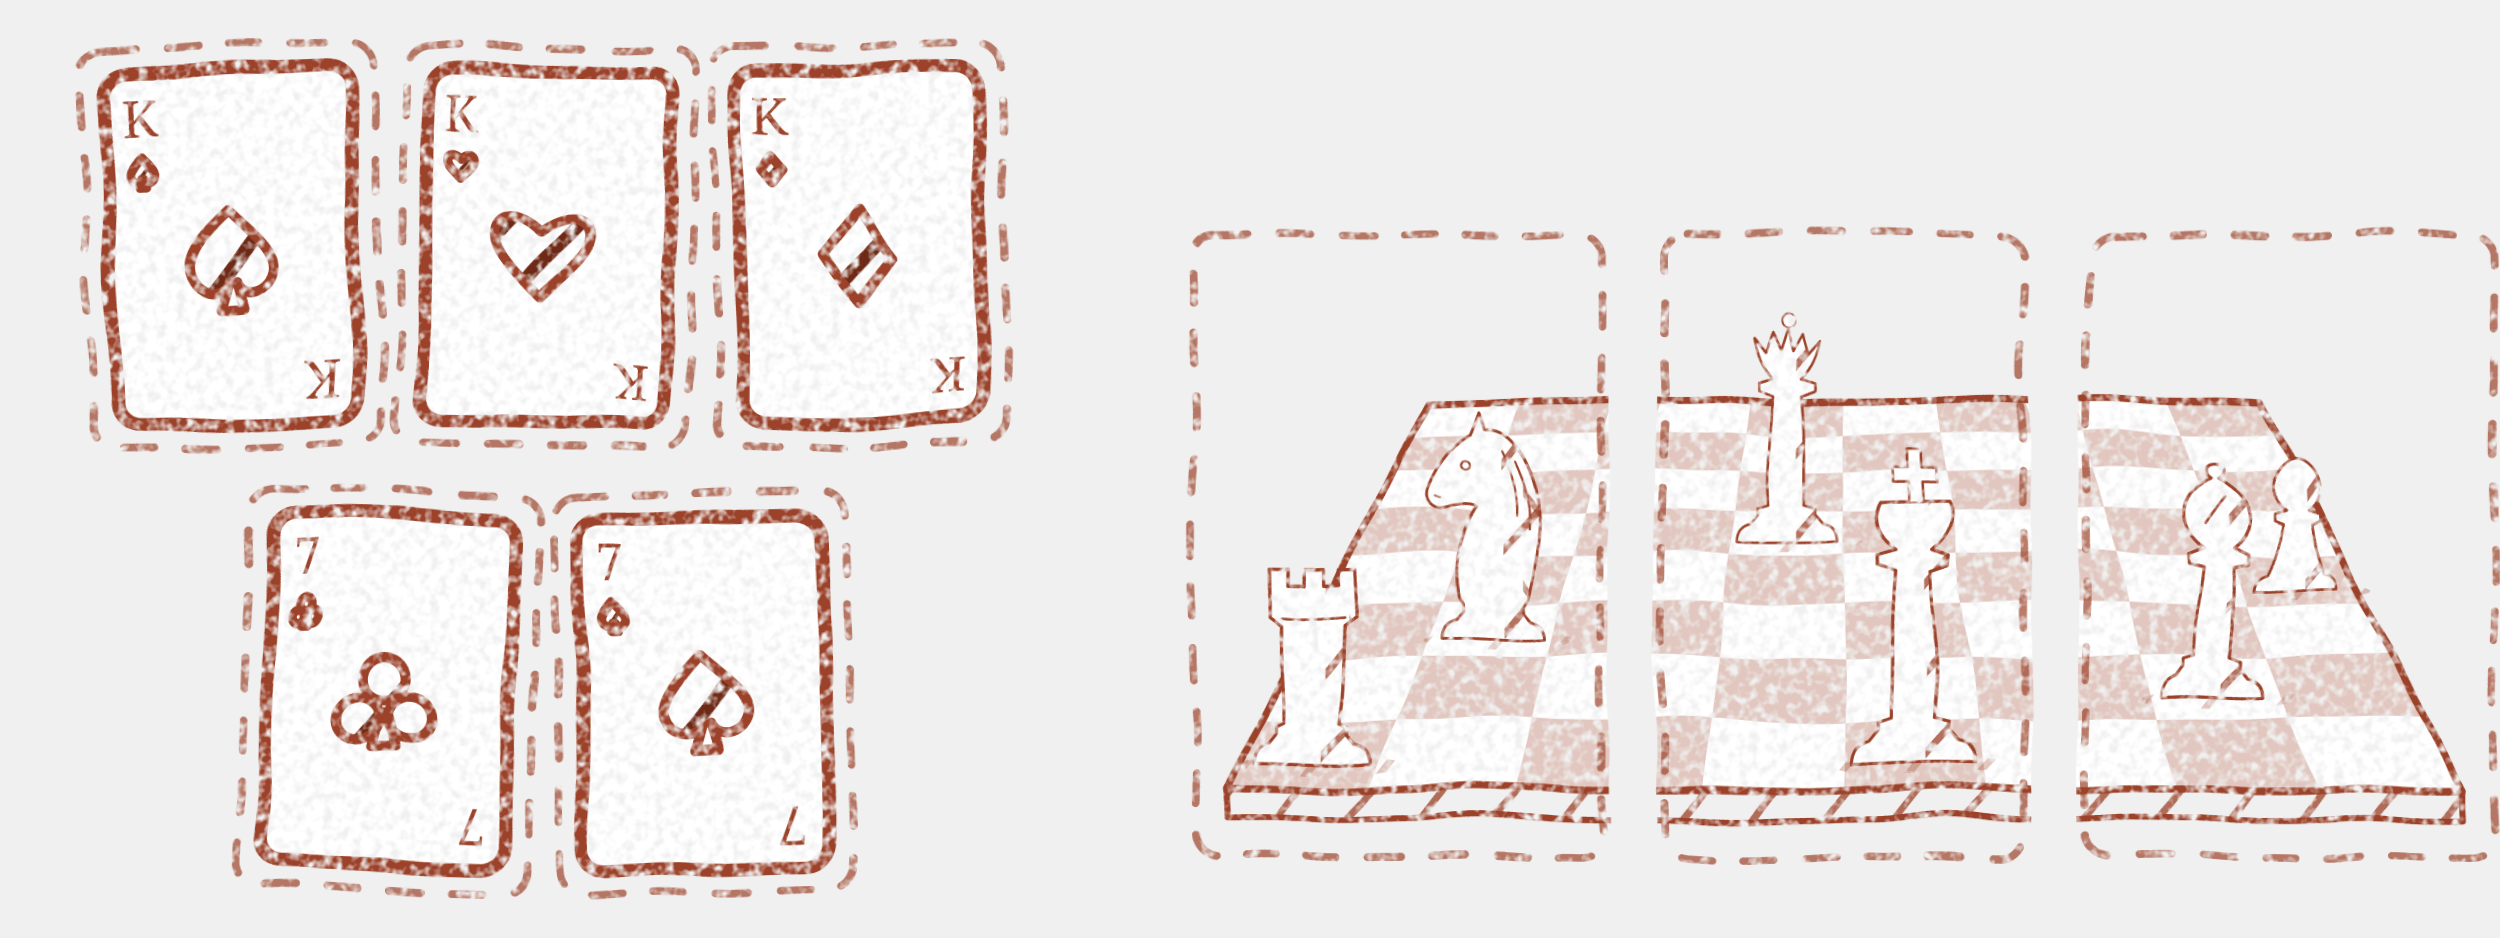
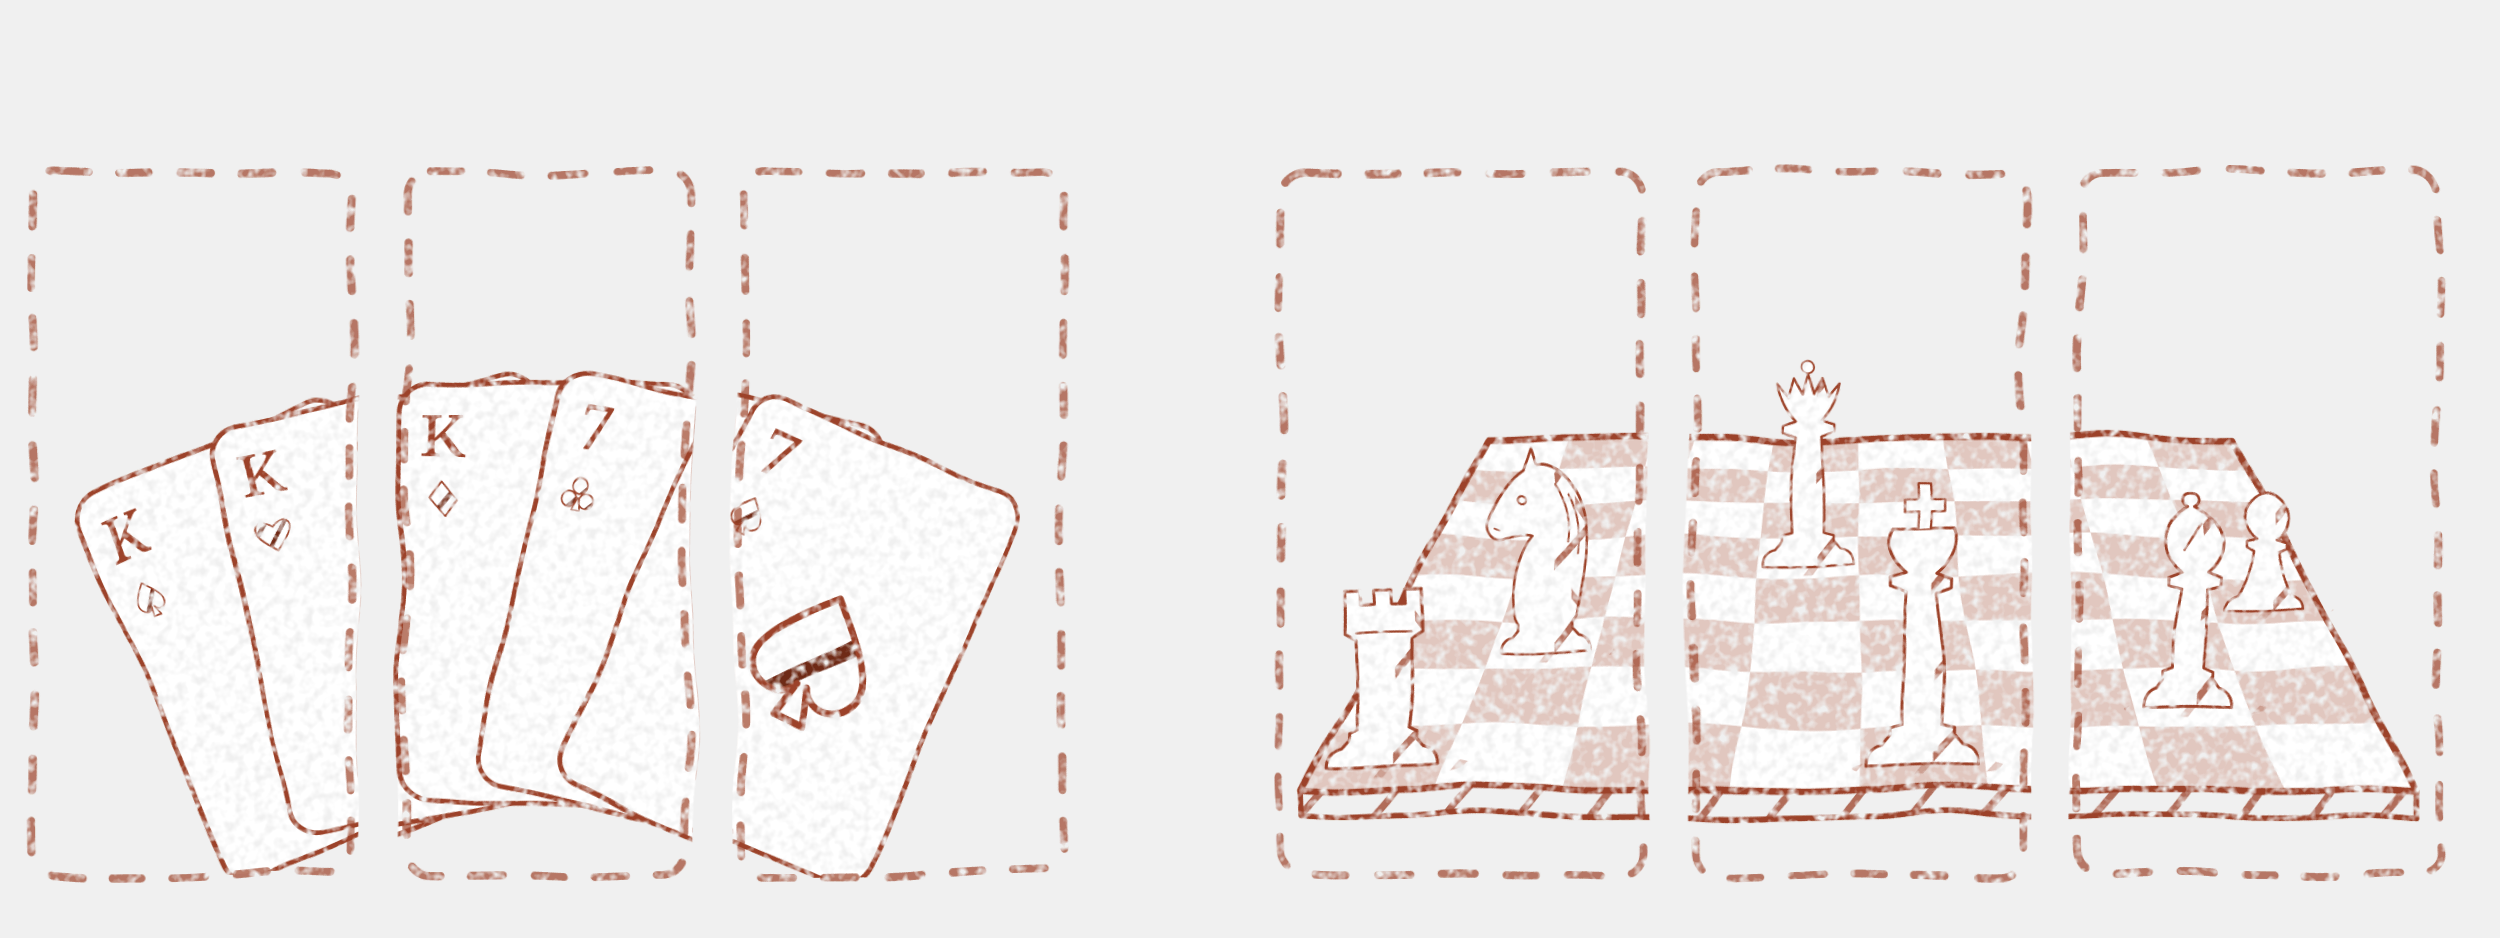
- <svg xmlns="http://www.w3.org/2000/svg" viewBox="0 0 320 120" role="img" aria-label="Sketch of a poker hand and a chessboard, each cut into several pieces">
+ <svg xmlns="http://www.w3.org/2000/svg" viewBox="0 0 320 120" role="img" aria-label="Sketch of a poker hand and a chessboard, each cut into three slices">
  <style>.ink path, .ink rect, .ink ellipse, .ink polygon, .ink circle { vector-effect: non-scaling-stroke; }</style>
  <defs>
    <filter id="crayon" x="-5%" y="-5%" width="110%" height="110%">
      <feTurbulence type="fractalNoise" baseFrequency="0.05" numOctaves="2" seed="4" result="wob" />
      <feDisplacementMap in="SourceGraphic" in2="wob" scale="2.2" xChannelSelector="R" yChannelSelector="G" result="moved" />
      <feTurbulence type="fractalNoise" baseFrequency="0.8" numOctaves="2" seed="9" result="grain" />
      <feColorMatrix in="grain" type="matrix" values="0 0 0 0 0  0 0 0 0 0  0 0 0 0 0  -3 0 0 0 2.3" result="tooth" />
      <feComposite in="moved" in2="tooth" operator="in" />
    </filter>
-     <pattern id="h-tight-30" width="4" height="4" patternUnits="userSpaceOnUse" patternTransform="rotate(40) scale(3.3333)">
+     <pattern id="h-tight-36" width="4" height="4" patternUnits="userSpaceOnUse" patternTransform="rotate(40) scale(2.7778)">
      <line x1="0" y1="0" x2="0" y2="4" stroke="#6e2a17" stroke-width="2.0" opacity="1.0" />
    </pattern>
-     <pattern id="h-light-62" width="7" height="7" patternUnits="userSpaceOnUse" patternTransform="rotate(40) scale(1.6129)">
+     <g id="hand">
+       <g transform="translate(70 146) scale(0.36)">
+         <g transform="rotate(-24.0)">
+           <rect x="-52.0" y="-270" width="104" height="150" rx="10" fill="#fff" stroke-width="1.7" />
+           <text x="-37.0" y="-243" text-anchor="middle" font-family="Georgia, serif" font-size="22" fill="#9c4329" stroke="none">K</text>
+           <path d="M0 -12 C -9 -3, -13 2, -9 7 C -6 10, -2 9, -1 6 L -3 13 L 3 13 L 1 6 C 2 9, 6 10, 9 7 C 13 2, 9 -3, 0 -12 Z" transform="translate(-37.0 -228) scale(0.5)" fill="url(#h-tight-36)" stroke-width="1.2" />
+           <path d="M47.0 -262 L47.0 -128" stroke="#9c4329" stroke-width="3" opacity="0.18" />
+         </g>
+         <g transform="rotate(-12.0)">
+           <rect x="-52.0" y="-270" width="104" height="150" rx="10" fill="#fff" stroke-width="1.7" />
+           <text x="-37.0" y="-243" text-anchor="middle" font-family="Georgia, serif" font-size="22" fill="#9c4329" stroke="none">K</text>
+           <path d="M0 11 C -6 5, -12 0, -12 -5 C -12 -10, -6 -12, 0 -6 C 6 -12, 12 -10, 12 -5 C 12 0, 6 5, 0 11 Z" transform="translate(-37.0 -228) scale(0.5)" fill="url(#h-tight-36)" stroke-width="1.2" />
+           <path d="M47.0 -262 L47.0 -128" stroke="#9c4329" stroke-width="3" opacity="0.18" />
+         </g>
+         <g transform="rotate(0.0)">
+           <rect x="-52.0" y="-270" width="104" height="150" rx="10" fill="#fff" stroke-width="1.7" />
+           <text x="-37.0" y="-243" text-anchor="middle" font-family="Georgia, serif" font-size="22" fill="#9c4329" stroke="none">K</text>
+           <path d="M0 -12 L 9 0 L 0 12 L -9 0 Z" transform="translate(-37.0 -228) scale(0.5)" fill="url(#h-tight-36)" stroke-width="1.2" />
+           <path d="M47.0 -262 L47.0 -128" stroke="#9c4329" stroke-width="3" opacity="0.18" />
+         </g>
+         <g transform="rotate(12.0)">
+           <rect x="-52.0" y="-270" width="104" height="150" rx="10" fill="#fff" stroke-width="1.7" />
+           <text x="-37.0" y="-243" text-anchor="middle" font-family="Georgia, serif" font-size="22" fill="#9c4329" stroke="none">7</text>
+           <path d="M-1 3 L -3 12 L 3 12 L 1 3 Z M0 -11 a5.5 5.5 0 1 0 0.01 0 Z M-6.5 -1 a5.5 5.5 0 1 0 0.01 0 Z M6.5 -1 a5.5 5.5 0 1 0 0.01 0 Z" transform="translate(-37.0 -228) scale(0.5)" fill="url(#h-tight-36)" stroke-width="1.2" />
+           <path d="M47.0 -262 L47.0 -128" stroke="#9c4329" stroke-width="3" opacity="0.18" />
+         </g>
+         <g transform="rotate(24.0)">
+           <rect x="-52.0" y="-270" width="104" height="150" rx="10" fill="#fff" stroke-width="1.7" />
+           <text x="-37.0" y="-243" text-anchor="middle" font-family="Georgia, serif" font-size="22" fill="#9c4329" stroke="none">7</text>
+           <path d="M0 -12 C -9 -3, -13 2, -9 7 C -6 10, -2 9, -1 6 L -3 13 L 3 13 L 1 6 C 2 9, 6 10, 9 7 C 13 2, 9 -3, 0 -12 Z" transform="translate(-37.0 -228) scale(0.5)" fill="url(#h-tight-36)" stroke-width="1.2" />
+           <path d="M0 -12 C -9 -3, -13 2, -9 7 C -6 10, -2 9, -1 6 L -3 13 L 3 13 L 1 6 C 2 9, 6 10, 9 7 C 13 2, 9 -3, 0 -12 Z" transform="translate(4 -189.0) scale(1.9)" fill="url(#h-tight-36)" stroke-width="1.3" />
+         </g>
+       </g>
+     </g>
+     <pattern id="h-light-56" width="7" height="7" patternUnits="userSpaceOnUse" patternTransform="rotate(40) scale(1.7857)">
      <line x1="0" y1="0" x2="0" y2="7" stroke="#9c4329" stroke-width="1.8" opacity="0.75" />
    </pattern>
-     <pattern id="h-light-20" width="7" height="7" patternUnits="userSpaceOnUse" patternTransform="rotate(40) scale(5.0547)">
+     <pattern id="h-light-18" width="7" height="7" patternUnits="userSpaceOnUse" patternTransform="rotate(40) scale(5.5963)">
      <line x1="0" y1="0" x2="0" y2="7" stroke="#9c4329" stroke-width="1.8" opacity="0.75" />
    </pattern>
-     <pattern id="h-cross-20" width="7" height="7" patternUnits="userSpaceOnUse" patternTransform="rotate(-35) scale(5.0547)">
+     <pattern id="h-cross-18" width="7" height="7" patternUnits="userSpaceOnUse" patternTransform="rotate(-35) scale(5.5963)">
      <line x1="0" y1="0" x2="0" y2="7" stroke="#9c4329" stroke-width="1.6" opacity="0.6" />
    </pattern>
-     <pattern id="h-light-21" width="7" height="7" patternUnits="userSpaceOnUse" patternTransform="rotate(40) scale(4.7879)">
+     <pattern id="h-light-19" width="7" height="7" patternUnits="userSpaceOnUse" patternTransform="rotate(40) scale(5.3009)">
      <line x1="0" y1="0" x2="0" y2="7" stroke="#9c4329" stroke-width="1.8" opacity="0.75" />
    </pattern>
-     <pattern id="h-cross-21" width="7" height="7" patternUnits="userSpaceOnUse" patternTransform="rotate(-35) scale(4.7879)">
+     <pattern id="h-cross-19" width="7" height="7" patternUnits="userSpaceOnUse" patternTransform="rotate(-35) scale(5.3009)">
      <line x1="0" y1="0" x2="0" y2="7" stroke="#9c4329" stroke-width="1.6" opacity="0.6" />
    </pattern>
-     <pattern id="h-light-22" width="7" height="7" patternUnits="userSpaceOnUse" patternTransform="rotate(40) scale(4.5212)">
+     <pattern id="h-light-20" width="7" height="7" patternUnits="userSpaceOnUse" patternTransform="rotate(40) scale(5.0056)">
      <line x1="0" y1="0" x2="0" y2="7" stroke="#9c4329" stroke-width="1.8" opacity="0.75" />
    </pattern>
-     <pattern id="h-cross-22" width="7" height="7" patternUnits="userSpaceOnUse" patternTransform="rotate(-35) scale(4.5212)">
+     <pattern id="h-cross-20" width="7" height="7" patternUnits="userSpaceOnUse" patternTransform="rotate(-35) scale(5.0056)">
      <line x1="0" y1="0" x2="0" y2="7" stroke="#9c4329" stroke-width="1.6" opacity="0.6" />
    </pattern>
-     <pattern id="h-light-24" width="7" height="7" patternUnits="userSpaceOnUse" patternTransform="rotate(40) scale(4.2546)">
+     <pattern id="h-light-21" width="7" height="7" patternUnits="userSpaceOnUse" patternTransform="rotate(40) scale(4.7104)">
      <line x1="0" y1="0" x2="0" y2="7" stroke="#9c4329" stroke-width="1.8" opacity="0.75" />
    </pattern>
-     <pattern id="h-cross-24" width="7" height="7" patternUnits="userSpaceOnUse" patternTransform="rotate(-35) scale(4.2546)">
+     <pattern id="h-cross-21" width="7" height="7" patternUnits="userSpaceOnUse" patternTransform="rotate(-35) scale(4.7104)">
      <line x1="0" y1="0" x2="0" y2="7" stroke="#9c4329" stroke-width="1.6" opacity="0.6" />
    </pattern>
-     <pattern id="h-light-25" width="7" height="7" patternUnits="userSpaceOnUse" patternTransform="rotate(40) scale(3.9881)">
+     <pattern id="h-light-23" width="7" height="7" patternUnits="userSpaceOnUse" patternTransform="rotate(40) scale(4.4153)">
      <line x1="0" y1="0" x2="0" y2="7" stroke="#9c4329" stroke-width="1.8" opacity="0.75" />
    </pattern>
-     <pattern id="h-cross-25" width="7" height="7" patternUnits="userSpaceOnUse" patternTransform="rotate(-35) scale(3.9881)">
+     <pattern id="h-cross-23" width="7" height="7" patternUnits="userSpaceOnUse" patternTransform="rotate(-35) scale(4.4153)">
      <line x1="0" y1="0" x2="0" y2="7" stroke="#9c4329" stroke-width="1.6" opacity="0.6" />
    </pattern>
    <g id="chess">
-       <g transform="translate(236 101) scale(0.62)">
-         <path d="M-118 0 L-118 6 L118 6 L118 0" fill="url(#h-light-62)" stroke-width="1.3" />
+       <g transform="translate(238 101) scale(0.56)">
+         <path d="M-118 0 L-118 6 L118 6 L118 0" fill="url(#h-light-56)" stroke-width="1.3" />
        <path d="M-118 0 L118 0 L76 -80 L-76 -80 Z" fill="#fff" stroke-width="1.5" />
        <path d="M-118.0 -0.0 L-88.5 -0.0 L-82.8 -14.5 L-110.4 -14.5 Z M-59.0 -0.0 L-29.5 -0.0 L-27.6 -14.5 L-55.2 -14.5 Z M0.0 -0.0 L29.5 -0.0 L27.6 -14.5 L0.0 -14.5 Z M59.0 -0.0 L88.5 -0.0 L82.8 -14.5 L55.2 -14.5 Z M-82.8 -14.5 L-55.2 -14.5 L-51.8 -27.3 L-77.8 -27.3 Z M-27.6 -14.5 L0.0 -14.5 L0.0 -27.3 L-25.9 -27.3 Z M27.6 -14.5 L55.2 -14.5 L51.8 -27.3 L25.9 -27.3 Z M82.8 -14.5 L110.4 -14.5 L103.7 -27.3 L77.8 -27.3 Z M-103.7 -27.3 L-77.8 -27.3 L-73.3 -38.5 L-97.8 -38.5 Z M-51.8 -27.3 L-25.9 -27.3 L-24.4 -38.5 L-48.9 -38.5 Z M0.0 -27.3 L25.9 -27.3 L24.4 -38.5 L0.0 -38.5 Z M51.8 -27.3 L77.8 -27.3 L73.3 -38.5 L48.9 -38.5 Z M-73.3 -38.5 L-48.9 -38.5 L-46.2 -48.6 L-69.4 -48.6 Z M-24.4 -38.5 L0.0 -38.5 L0.0 -48.6 L-23.1 -48.6 Z M24.4 -38.5 L48.9 -38.5 L46.2 -48.6 L23.1 -48.6 Z M73.3 -38.5 L97.8 -38.5 L92.5 -48.6 L69.4 -48.6 Z M-92.5 -48.6 L-69.4 -48.6 L-65.8 -57.7 L-87.7 -57.7 Z M-46.2 -48.6 L-23.1 -48.6 L-21.9 -57.7 L-43.9 -57.7 Z M0.0 -48.6 L23.1 -48.6 L21.9 -57.7 L0.0 -57.7 Z M46.2 -48.6 L69.4 -48.6 L65.8 -57.7 L43.9 -57.7 Z M-65.8 -57.7 L-43.9 -57.7 L-41.7 -65.8 L-62.6 -65.8 Z M-21.9 -57.7 L0.0 -57.7 L0.0 -65.8 L-20.9 -65.8 Z M21.9 -57.7 L43.9 -57.7 L41.7 -65.8 L20.9 -65.8 Z M65.8 -57.7 L87.7 -57.7 L83.4 -65.8 L62.6 -65.8 Z M-83.4 -65.8 L-62.6 -65.8 L-59.7 -73.2 L-79.5 -73.2 Z M-41.7 -65.8 L-20.9 -65.8 L-19.9 -73.2 L-39.8 -73.2 Z M0.0 -65.8 L20.9 -65.8 L19.9 -73.2 L0.0 -73.2 Z M41.7 -65.8 L62.6 -65.8 L59.7 -73.2 L39.8 -73.2 Z M-59.7 -73.2 L-39.8 -73.2 L-38.0 -80.0 L-57.0 -80.0 Z M-19.9 -73.2 L0.0 -73.2 L0.0 -80.0 L-19.0 -80.0 Z M19.9 -73.2 L39.8 -73.2 L38.0 -80.0 L19.0 -80.0 Z M59.7 -73.2 L79.5 -73.2 L76.0 -80.0 L57.0 -80.0 Z" stroke="none" fill="#9c4329" fill-opacity="0.3" />
        <g transform="translate(-11.3 -51.2) scale(0.319)">
-           <clipPath id="clip1">
+           <clipPath id="clip4">
            <path d="M -32 0 L 32 0 C 32 -8, 28 -11, 23 -12 L 18 -18 L 18 -22 L 11 -24 C 12 -55, 10 -80, 9 -94 L 18 -97 L 18 -102 L 9 -105 C 16 -112, 20 -120, 22 -130 L 14 -121 L 10 -134 L 4 -123 L 0 -137 L -4 -123 L -10 -134 L -14 -121 L -22 -130 C -20 -120, -16 -112, -9 -105 L -18 -102 L -18 -97 L -9 -94 C -10 -80, -12 -55, -11 -24 L -18 -22 L -18 -18 L -23 -12 C -28 -11, -32 -8, -32 0 Z" />
          </clipPath>
-           <ellipse cx="4" cy="1" rx="44" ry="5" fill="url(#h-light-20)" stroke="none" opacity="0.4" />
+           <ellipse cx="4" cy="1" rx="44" ry="5" fill="url(#h-light-18)" stroke="none" opacity="0.4" />
          <path d="M -32 0 L 32 0 C 32 -8, 28 -11, 23 -12 L 18 -18 L 18 -22 L 11 -24 C 12 -55, 10 -80, 9 -94 L 18 -97 L 18 -102 L 9 -105 C 16 -112, 20 -120, 22 -130 L 14 -121 L 10 -134 L 4 -123 L 0 -137 L -4 -123 L -10 -134 L -14 -121 L -22 -130 C -20 -120, -16 -112, -9 -105 L -18 -102 L -18 -97 L -9 -94 C -10 -80, -12 -55, -11 -24 L -18 -22 L -18 -18 L -23 -12 C -28 -11, -32 -8, -32 0 Z" fill="#fff" stroke="none" />
-           <rect x="6" y="-170" width="40" height="175" fill="url(#h-light-20)" clip-path="url(#clip1)" stroke="none" />
-           <rect x="18" y="-170" width="30" height="175" fill="url(#h-cross-20)" clip-path="url(#clip1)" stroke="none" />
+           <rect x="6" y="-170" width="40" height="175" fill="url(#h-light-18)" clip-path="url(#clip4)" stroke="none" />
+           <rect x="18" y="-170" width="30" height="175" fill="url(#h-cross-18)" clip-path="url(#clip4)" stroke="none" />
          <path d="M -32 0 L 32 0 C 32 -8, 28 -11, 23 -12 L 18 -18 L 18 -22 L 11 -24 C 12 -55, 10 -80, 9 -94 L 18 -97 L 18 -102 L 9 -105 C 16 -112, 20 -120, 22 -130 L 14 -121 L 10 -134 L 4 -123 L 0 -137 L -4 -123 L -10 -134 L -14 -121 L -22 -130 C -20 -120, -16 -112, -9 -105 L -18 -102 L -18 -97 L -9 -94 C -10 -80, -12 -55, -11 -24 L -18 -22 L -18 -18 L -23 -12 C -28 -11, -32 -8, -32 0 Z" stroke-width="1.7" />
          <path d="M 0 -137 m -4.5 -5 a 4.5 4.5 0 1 0 9 0 a 4.5 4.5 0 1 0 -9 0" stroke-width="1.3" fill="#fff" />
        </g>
        <g transform="translate(83.2 -41.6) scale(0.337)">
-           <clipPath id="clip2">
+           <clipPath id="clip5">
            <path d="M -26 0 L 26 0 C 26 -6, 22 -9, 18 -10 C 14 -18, 10 -30, 9 -40 L 14 -42 L 14 -46 L 7 -48 C 14 -52, 16 -60, 14 -66 C 11 -74, 4 -78, 0 -78 C -4 -78, -11 -74, -14 -66 C -16 -60, -14 -52, -7 -48 L -14 -46 L -14 -42 L -9 -40 C -10 -30, -14 -18, -18 -10 C -22 -9, -26 -6, -26 0 Z" />
          </clipPath>
-           <ellipse cx="4" cy="1" rx="44" ry="5" fill="url(#h-light-21)" stroke="none" opacity="0.4" />
+           <ellipse cx="4" cy="1" rx="44" ry="5" fill="url(#h-light-19)" stroke="none" opacity="0.4" />
          <path d="M -26 0 L 26 0 C 26 -6, 22 -9, 18 -10 C 14 -18, 10 -30, 9 -40 L 14 -42 L 14 -46 L 7 -48 C 14 -52, 16 -60, 14 -66 C 11 -74, 4 -78, 0 -78 C -4 -78, -11 -74, -14 -66 C -16 -60, -14 -52, -7 -48 L -14 -46 L -14 -42 L -9 -40 C -10 -30, -14 -18, -18 -10 C -22 -9, -26 -6, -26 0 Z" fill="#fff" stroke="none" />
-           <rect x="6" y="-170" width="40" height="175" fill="url(#h-light-21)" clip-path="url(#clip2)" stroke="none" />
-           <rect x="18" y="-170" width="30" height="175" fill="url(#h-cross-21)" clip-path="url(#clip2)" stroke="none" />
+           <rect x="6" y="-170" width="40" height="175" fill="url(#h-light-19)" clip-path="url(#clip5)" stroke="none" />
+           <rect x="18" y="-170" width="30" height="175" fill="url(#h-cross-19)" clip-path="url(#clip5)" stroke="none" />
          <path d="M -26 0 L 26 0 C 26 -6, 22 -9, 18 -10 C 14 -18, 10 -30, 9 -40 L 14 -42 L 14 -46 L 7 -48 C 14 -52, 16 -60, 14 -66 C 11 -74, 4 -78, 0 -78 C -4 -78, -11 -74, -14 -66 C -16 -60, -14 -52, -7 -48 L -14 -46 L -14 -42 L -9 -40 C -10 -30, -14 -18, -18 -10 C -22 -9, -26 -6, -26 0 Z" stroke-width="1.7" />
        </g>
        <g transform="translate(-63.0 -30.9) scale(0.357)">
-           <clipPath id="clip3">
+           <clipPath id="clip6">
            <path d="M -30 0 L 30 0 C 30 -7, 26 -10, 22 -11 L 18 -16 L 18 -20 L 21 -24 C 27 -50, 30 -80, 22 -100 C 16 -114, 5 -123, -5 -122 L -8 -132 L -13 -119 C -23 -113, -32 -99, -37 -87 C -40 -80, -35 -73, -28 -75 C -22 -77, -15 -80, -9 -78 C -17 -66, -23 -46, -20 -24 L -18 -20 L -18 -16 L -22 -11 C -26 -10, -30 -7, -30 0 Z" />
          </clipPath>
-           <ellipse cx="4" cy="1" rx="44" ry="5" fill="url(#h-light-22)" stroke="none" opacity="0.4" />
+           <ellipse cx="4" cy="1" rx="44" ry="5" fill="url(#h-light-20)" stroke="none" opacity="0.4" />
          <path d="M -30 0 L 30 0 C 30 -7, 26 -10, 22 -11 L 18 -16 L 18 -20 L 21 -24 C 27 -50, 30 -80, 22 -100 C 16 -114, 5 -123, -5 -122 L -8 -132 L -13 -119 C -23 -113, -32 -99, -37 -87 C -40 -80, -35 -73, -28 -75 C -22 -77, -15 -80, -9 -78 C -17 -66, -23 -46, -20 -24 L -18 -20 L -18 -16 L -22 -11 C -26 -10, -30 -7, -30 0 Z" fill="#fff" stroke="none" />
-           <rect x="6" y="-170" width="40" height="175" fill="url(#h-light-22)" clip-path="url(#clip3)" stroke="none" />
-           <rect x="18" y="-170" width="30" height="175" fill="url(#h-cross-22)" clip-path="url(#clip3)" stroke="none" />
+           <rect x="6" y="-170" width="40" height="175" fill="url(#h-light-20)" clip-path="url(#clip6)" stroke="none" />
+           <rect x="18" y="-170" width="30" height="175" fill="url(#h-cross-20)" clip-path="url(#clip6)" stroke="none" />
          <path d="M -30 0 L 30 0 C 30 -7, 26 -10, 22 -11 L 18 -16 L 18 -20 L 21 -24 C 27 -50, 30 -80, 22 -100 C 16 -114, 5 -123, -5 -122 L -8 -132 L -13 -119 C -23 -113, -32 -99, -37 -87 C -40 -80, -35 -73, -28 -75 C -22 -77, -15 -80, -9 -78 C -17 -66, -23 -46, -20 -24 L -18 -20 L -18 -16 L -22 -11 C -26 -10, -30 -7, -30 0 Z" stroke-width="1.7" />
          <path d="M 14 -104 C 20 -92, 22 -80, 21 -66 M 6 -110 C 13 -98, 15 -86, 14 -74 M -15 -101 m -2.5 0 a 2.5 2.5 0 1 0 5 0 a 2.5 2.5 0 1 0 -5 0 M -33 -82 l 3 1" stroke-width="1.3" fill="none" />
        </g>
        <g transform="translate(66.9 -18.9) scale(0.379)">
-           <clipPath id="clip4">
+           <clipPath id="clip7">
            <path d="M -28 0 L 28 0 C 28 -7, 24 -10, 20 -11 L 16 -16 L 16 -20 L 10 -22 C 11 -45, 9 -62, 8 -72 L 16 -74 L 16 -79 L 8 -82 C 18 -90, 20 -102, 12 -112 C 8 -116, 4 -119, 2 -120 C 6 -122, 6 -128, 0 -128 C -6 -128, -6 -122, -2 -120 C -4 -119, -8 -116, -12 -112 C -20 -102, -18 -90, -8 -82 L -16 -79 L -16 -74 L -8 -72 C -9 -62, -11 -45, -10 -22 L -16 -20 L -16 -16 L -20 -11 C -24 -10, -28 -7, -28 0 Z" />
          </clipPath>
-           <ellipse cx="4" cy="1" rx="44" ry="5" fill="url(#h-light-24)" stroke="none" opacity="0.4" />
+           <ellipse cx="4" cy="1" rx="44" ry="5" fill="url(#h-light-21)" stroke="none" opacity="0.4" />
          <path d="M -28 0 L 28 0 C 28 -7, 24 -10, 20 -11 L 16 -16 L 16 -20 L 10 -22 C 11 -45, 9 -62, 8 -72 L 16 -74 L 16 -79 L 8 -82 C 18 -90, 20 -102, 12 -112 C 8 -116, 4 -119, 2 -120 C 6 -122, 6 -128, 0 -128 C -6 -128, -6 -122, -2 -120 C -4 -119, -8 -116, -12 -112 C -20 -102, -18 -90, -8 -82 L -16 -79 L -16 -74 L -8 -72 C -9 -62, -11 -45, -10 -22 L -16 -20 L -16 -16 L -20 -11 C -24 -10, -28 -7, -28 0 Z" fill="#fff" stroke="none" />
-           <rect x="6" y="-170" width="40" height="175" fill="url(#h-light-24)" clip-path="url(#clip4)" stroke="none" />
-           <rect x="18" y="-170" width="30" height="175" fill="url(#h-cross-24)" clip-path="url(#clip4)" stroke="none" />
+           <rect x="6" y="-170" width="40" height="175" fill="url(#h-light-21)" clip-path="url(#clip7)" stroke="none" />
+           <rect x="18" y="-170" width="30" height="175" fill="url(#h-cross-21)" clip-path="url(#clip7)" stroke="none" />
          <path d="M -28 0 L 28 0 C 28 -7, 24 -10, 20 -11 L 16 -16 L 16 -20 L 10 -22 C 11 -45, 9 -62, 8 -72 L 16 -74 L 16 -79 L 8 -82 C 18 -90, 20 -102, 12 -112 C 8 -116, 4 -119, 2 -120 C 6 -122, 6 -128, 0 -128 C -6 -128, -6 -122, -2 -120 C -4 -119, -8 -116, -12 -112 C -20 -102, -18 -90, -8 -82 L -16 -79 L -16 -74 L -8 -72 C -9 -62, -11 -45, -10 -22 L -16 -20 L -16 -16 L -20 -11 C -24 -10, -28 -7, -28 0 Z" stroke-width="1.7" />
          <path d="M 5 -110 L -6 -95" stroke-width="1.3" fill="none" />
        </g>
        <g transform="translate(-99.9 -5.3) scale(0.404)">
-           <clipPath id="clip5">
+           <clipPath id="clip8">
            <path d="M -30 0 L 30 0 C 30 -7, 26 -10, 22 -11 L 18 -16 L 18 -20 L 14 -22 L 16 -72 L 22 -76 L 22 -100 L 13 -100 L 13 -92 L 5 -92 L 5 -100 L -5 -100 L -5 -92 L -13 -92 L -13 -100 L -22 -100 L -22 -76 L -16 -72 L -14 -22 L -18 -20 L -18 -16 L -22 -11 C -26 -10, -30 -7, -30 0 Z" />
          </clipPath>
-           <ellipse cx="4" cy="1" rx="44" ry="5" fill="url(#h-light-25)" stroke="none" opacity="0.4" />
+           <ellipse cx="4" cy="1" rx="44" ry="5" fill="url(#h-light-23)" stroke="none" opacity="0.4" />
          <path d="M -30 0 L 30 0 C 30 -7, 26 -10, 22 -11 L 18 -16 L 18 -20 L 14 -22 L 16 -72 L 22 -76 L 22 -100 L 13 -100 L 13 -92 L 5 -92 L 5 -100 L -5 -100 L -5 -92 L -13 -92 L -13 -100 L -22 -100 L -22 -76 L -16 -72 L -14 -22 L -18 -20 L -18 -16 L -22 -11 C -26 -10, -30 -7, -30 0 Z" fill="#fff" stroke="none" />
-           <rect x="6" y="-170" width="40" height="175" fill="url(#h-light-25)" clip-path="url(#clip5)" stroke="none" />
-           <rect x="18" y="-170" width="30" height="175" fill="url(#h-cross-25)" clip-path="url(#clip5)" stroke="none" />
+           <rect x="6" y="-170" width="40" height="175" fill="url(#h-light-23)" clip-path="url(#clip8)" stroke="none" />
+           <rect x="18" y="-170" width="30" height="175" fill="url(#h-cross-23)" clip-path="url(#clip8)" stroke="none" />
          <path d="M -30 0 L 30 0 C 30 -7, 26 -10, 22 -11 L 18 -16 L 18 -20 L 14 -22 L 16 -72 L 22 -76 L 22 -100 L 13 -100 L 13 -92 L 5 -92 L 5 -100 L -5 -100 L -5 -92 L -13 -92 L -13 -100 L -22 -100 L -22 -76 L -16 -72 L -14 -22 L -18 -20 L -18 -16 L -22 -11 C -26 -10, -30 -7, -30 0 Z" stroke-width="1.7" />
          <path d="M -16 -76 L 16 -76" stroke-width="1.3" fill="none" />
        </g>
        <g transform="translate(14.3 -5.3) scale(0.404)">
-           <clipPath id="clip6">
+           <clipPath id="clip9">
            <path d="M -32 0 L 32 0 C 32 -8, 28 -11, 23 -12 L 18 -18 L 18 -22 L 11 -24 C 12 -55, 10 -82, 9 -98 L 18 -101 L 18 -106 L 9 -109 C 18 -116, 21 -126, 17 -134 L -17 -134 C -21 -126, -18 -116, -9 -109 L -18 -106 L -18 -101 L -9 -98 C -10 -82, -12 -55, -11 -24 L -18 -22 L -18 -18 L -23 -12 C -28 -11, -32 -8, -32 0 Z" />
          </clipPath>
-           <ellipse cx="4" cy="1" rx="44" ry="5" fill="url(#h-light-25)" stroke="none" opacity="0.4" />
+           <ellipse cx="4" cy="1" rx="44" ry="5" fill="url(#h-light-23)" stroke="none" opacity="0.4" />
          <path d="M -32 0 L 32 0 C 32 -8, 28 -11, 23 -12 L 18 -18 L 18 -22 L 11 -24 C 12 -55, 10 -82, 9 -98 L 18 -101 L 18 -106 L 9 -109 C 18 -116, 21 -126, 17 -134 L -17 -134 C -21 -126, -18 -116, -9 -109 L -18 -106 L -18 -101 L -9 -98 C -10 -82, -12 -55, -11 -24 L -18 -22 L -18 -18 L -23 -12 C -28 -11, -32 -8, -32 0 Z" fill="#fff" stroke="none" />
-           <rect x="6" y="-170" width="40" height="175" fill="url(#h-light-25)" clip-path="url(#clip6)" stroke="none" />
-           <rect x="18" y="-170" width="30" height="175" fill="url(#h-cross-25)" clip-path="url(#clip6)" stroke="none" />
+           <rect x="6" y="-170" width="40" height="175" fill="url(#h-light-23)" clip-path="url(#clip9)" stroke="none" />
+           <rect x="18" y="-170" width="30" height="175" fill="url(#h-cross-23)" clip-path="url(#clip9)" stroke="none" />
          <path d="M -32 0 L 32 0 C 32 -8, 28 -11, 23 -12 L 18 -18 L 18 -22 L 11 -24 C 12 -55, 10 -82, 9 -98 L 18 -101 L 18 -106 L 9 -109 C 18 -116, 21 -126, 17 -134 L -17 -134 C -21 -126, -18 -116, -9 -109 L -18 -106 L -18 -101 L -9 -98 C -10 -82, -12 -55, -11 -24 L -18 -22 L -18 -18 L -23 -12 C -28 -11, -32 -8, -32 0 Z" stroke-width="1.7" />
          <path d="M -3.5 -134 L -3.5 -144 L -11 -144 L -11 -151 L -3.5 -151 L -3.5 -160 L 3.5 -160 L 3.5 -151 L 11 -151 L 11 -144 L 3.5 -144 L 3.5 -134" stroke-width="1.3" fill="#fff" />
        </g>
      </g>
    </g>
  </defs>
  <g class="ink" filter="url(#crayon)" fill="none" stroke="#9c4329" stroke-linecap="round" stroke-linejoin="round">
-     <g transform="rotate(-2.0 29.6 31.5)">
-       <g transform="translate(14.0 9) scale(0.3)">
-         <rect x="0" y="0" width="104" height="150" rx="10" fill="#fff" stroke-width="1.7" />
-         <text x="15" y="27" text-anchor="middle" font-family="Georgia, serif" font-size="22" fill="#9c4329" stroke="none">K</text>
-         <path d="M0 -12 C -9 -3, -13 2, -9 7 C -6 10, -2 9, -1 6 L -3 13 L 3 13 L 1 6 C 2 9, 6 10, 9 7 C 13 2, 9 -3, 0 -12 Z" transform="translate(15 42) scale(0.5)" fill="url(#h-tight-30)" stroke-width="1.2" />
-         <path d="M0 -12 C -9 -3, -13 2, -9 7 C -6 10, -2 9, -1 6 L -3 13 L 3 13 L 1 6 C 2 9, 6 10, 9 7 C 13 2, 9 -3, 0 -12 Z" transform="translate(52.0 79.0) scale(1.7)" fill="url(#h-tight-30)" stroke-width="1.3" />
-         <text x="89" y="138" text-anchor="middle" font-family="Georgia, serif" font-size="22" fill="#9c4329" stroke="none" transform="rotate(180 89 131)">K</text>
-       </g>
+     <clipPath id="slice1">
+       <rect x="8.0" y="22" width="43.0" height="90.0" />
+     </clipPath>
+     <g transform="translate(-5 0)">
+       <use href="#hand" clip-path="url(#slice1)" />
+       <rect x="9.0" y="22.0" width="41.0" height="90.0" rx="3" stroke-width="1" stroke-dasharray="4 4" opacity="0.7" transform="rotate(0.0 29.5 67.0)" />
    </g>
-     <rect x="11.0" y="6.0" width="37.2" height="51.0" rx="3" stroke-width="1" stroke-dasharray="4 4" opacity="0.7" transform="rotate(-2.0 29.6 31.5)" />
-     <g transform="rotate(1.5 69.8 31.5)">
-       <g transform="translate(54.2 9) scale(0.3)">
-         <rect x="0" y="0" width="104" height="150" rx="10" fill="#fff" stroke-width="1.7" />
-         <text x="15" y="27" text-anchor="middle" font-family="Georgia, serif" font-size="22" fill="#9c4329" stroke="none">K</text>
-         <path d="M0 11 C -6 5, -12 0, -12 -5 C -12 -10, -6 -12, 0 -6 C 6 -12, 12 -10, 12 -5 C 12 0, 6 5, 0 11 Z" transform="translate(15 42) scale(0.5)" fill="url(#h-tight-30)" stroke-width="1.2" />
-         <path d="M0 11 C -6 5, -12 0, -12 -5 C -12 -10, -6 -12, 0 -6 C 6 -12, 12 -10, 12 -5 C 12 0, 6 5, 0 11 Z" transform="translate(52.0 79.0) scale(1.7)" fill="url(#h-tight-30)" stroke-width="1.3" />
-         <text x="89" y="138" text-anchor="middle" font-family="Georgia, serif" font-size="22" fill="#9c4329" stroke="none" transform="rotate(180 89 131)">K</text>
-       </g>
-     </g>
-     <rect x="51.2" y="6.0" width="37.2" height="51.0" rx="3" stroke-width="1" stroke-dasharray="4 4" opacity="0.7" transform="rotate(1.5 69.8 31.5)" />
-     <g transform="rotate(-1.0 110.0 31.5)">
-       <g transform="translate(94.4 9) scale(0.3)">
-         <rect x="0" y="0" width="104" height="150" rx="10" fill="#fff" stroke-width="1.7" />
-         <text x="15" y="27" text-anchor="middle" font-family="Georgia, serif" font-size="22" fill="#9c4329" stroke="none">K</text>
-         <path d="M0 -12 L 9 0 L 0 12 L -9 0 Z" transform="translate(15 42) scale(0.5)" fill="url(#h-tight-30)" stroke-width="1.2" />
-         <path d="M0 -12 L 9 0 L 0 12 L -9 0 Z" transform="translate(52.0 79.0) scale(1.7)" fill="url(#h-tight-30)" stroke-width="1.3" />
-         <text x="89" y="138" text-anchor="middle" font-family="Georgia, serif" font-size="22" fill="#9c4329" stroke="none" transform="rotate(180 89 131)">K</text>
-       </g>
-     </g>
-     <rect x="91.4" y="6.0" width="37.2" height="51.0" rx="3" stroke-width="1" stroke-dasharray="4 4" opacity="0.7" transform="rotate(-1.0 110.0 31.5)" />
-     <g transform="rotate(2.0 49.7 88.5)">
-       <g transform="translate(34.1 66.0) scale(0.3)">
-         <rect x="0" y="0" width="104" height="150" rx="10" fill="#fff" stroke-width="1.7" />
-         <text x="15" y="27" text-anchor="middle" font-family="Georgia, serif" font-size="22" fill="#9c4329" stroke="none">7</text>
-         <path d="M-1 3 L -3 12 L 3 12 L 1 3 Z M0 -11 a5.5 5.5 0 1 0 0.01 0 Z M-6.5 -1 a5.5 5.5 0 1 0 0.01 0 Z M6.5 -1 a5.5 5.5 0 1 0 0.01 0 Z" transform="translate(15 42) scale(0.5)" fill="url(#h-tight-30)" stroke-width="1.2" />
-         <path d="M-1 3 L -3 12 L 3 12 L 1 3 Z M0 -11 a5.5 5.5 0 1 0 0.01 0 Z M-6.5 -1 a5.5 5.5 0 1 0 0.01 0 Z M6.5 -1 a5.5 5.5 0 1 0 0.01 0 Z" transform="translate(52.0 79.0) scale(1.7)" fill="url(#h-tight-30)" stroke-width="1.3" />
-         <text x="89" y="138" text-anchor="middle" font-family="Georgia, serif" font-size="22" fill="#9c4329" stroke="none" transform="rotate(180 89 131)">7</text>
-       </g>
-     </g>
-     <rect x="31.1" y="63.0" width="37.2" height="51.0" rx="3" stroke-width="1" stroke-dasharray="4 4" opacity="0.7" transform="rotate(2.0 49.7 88.5)" />
-     <g transform="rotate(-1.5 89.9 88.5)">
-       <g transform="translate(74.3 66.0) scale(0.3)">
-         <rect x="0" y="0" width="104" height="150" rx="10" fill="#fff" stroke-width="1.7" />
-         <text x="15" y="27" text-anchor="middle" font-family="Georgia, serif" font-size="22" fill="#9c4329" stroke="none">7</text>
-         <path d="M0 -12 C -9 -3, -13 2, -9 7 C -6 10, -2 9, -1 6 L -3 13 L 3 13 L 1 6 C 2 9, 6 10, 9 7 C 13 2, 9 -3, 0 -12 Z" transform="translate(15 42) scale(0.5)" fill="url(#h-tight-30)" stroke-width="1.2" />
-         <path d="M0 -12 C -9 -3, -13 2, -9 7 C -6 10, -2 9, -1 6 L -3 13 L 3 13 L 1 6 C 2 9, 6 10, 9 7 C 13 2, 9 -3, 0 -12 Z" transform="translate(52.0 79.0) scale(1.7)" fill="url(#h-tight-30)" stroke-width="1.3" />
-         <text x="89" y="138" text-anchor="middle" font-family="Georgia, serif" font-size="22" fill="#9c4329" stroke="none" transform="rotate(180 89 131)">7</text>
-       </g>
-     </g>
-     <rect x="71.3" y="63.0" width="37.2" height="51.0" rx="3" stroke-width="1" stroke-dasharray="4 4" opacity="0.7" transform="rotate(-1.5 89.9 88.5)" />
-     <clipPath id="tile7">
-       <rect x="157.8" y="30" width="54.2" height="79.7" />
-     </clipPath>
-     <g transform="translate(-6 0)">
-       <use href="#chess" clip-path="url(#tile7)" />
-       <rect x="158.8" y="30.0" width="52.2" height="79.7" rx="3" stroke-width="1" stroke-dasharray="4 4" opacity="0.7" transform="rotate(0.0 184.9 69.9)" />
-     </g>
-     <clipPath id="tile8">
-       <rect x="212.0" y="30" width="48.0" height="79.7" />
+     <clipPath id="slice2">
+       <rect x="51.0" y="22" width="38.0" height="90.0" />
    </clipPath>
    <g transform="translate(0 0)">
-       <use href="#chess" clip-path="url(#tile8)" />
-       <rect x="213.0" y="30.0" width="46.0" height="79.7" rx="3" stroke-width="1" stroke-dasharray="4 4" opacity="0.7" transform="rotate(0.0 236.0 69.9)" />
+       <use href="#hand" clip-path="url(#slice2)" />
+       <rect x="52.0" y="22.0" width="36.0" height="90.0" rx="3" stroke-width="1" stroke-dasharray="4 4" opacity="0.7" transform="rotate(0.0 70.0 67.0)" />
    </g>
-     <clipPath id="tile9">
-       <rect x="260.0" y="30" width="54.2" height="79.7" />
+     <clipPath id="slice3">
+       <rect x="89.0" y="22" width="43.0" height="90.0" />
    </clipPath>
-     <g transform="translate(6 0)">
-       <use href="#chess" clip-path="url(#tile9)" />
-       <rect x="261.0" y="30.0" width="52.2" height="79.7" rx="3" stroke-width="1" stroke-dasharray="4 4" opacity="0.7" transform="rotate(0.0 287.1 69.9)" />
+     <g transform="translate(5 0)">
+       <use href="#hand" clip-path="url(#slice3)" />
+       <rect x="90.0" y="22.0" width="41.0" height="90.0" rx="3" stroke-width="1" stroke-dasharray="4 4" opacity="0.7" transform="rotate(0.0 110.5 67.0)" />
+     </g>
+     <clipPath id="slice10">
+       <rect x="167.9" y="22" width="48.1" height="90.0" />
+     </clipPath>
+     <g transform="translate(-5 0)">
+       <use href="#chess" clip-path="url(#slice10)" />
+       <rect x="168.9" y="22.0" width="46.1" height="90.0" rx="3" stroke-width="1" stroke-dasharray="4 4" opacity="0.7" transform="rotate(0.0 192.0 67.0)" />
+     </g>
+     <clipPath id="slice11">
+       <rect x="216.0" y="22" width="44.0" height="90.0" />
+     </clipPath>
+     <g transform="translate(0 0)">
+       <use href="#chess" clip-path="url(#slice11)" />
+       <rect x="217.0" y="22.0" width="42.0" height="90.0" rx="3" stroke-width="1" stroke-dasharray="4 4" opacity="0.7" transform="rotate(0.0 238.0 67.0)" />
+     </g>
+     <clipPath id="slice12">
+       <rect x="260.0" y="22" width="48.1" height="90.0" />
+     </clipPath>
+     <g transform="translate(5 0)">
+       <use href="#chess" clip-path="url(#slice12)" />
+       <rect x="261.0" y="22.0" width="46.1" height="90.0" rx="3" stroke-width="1" stroke-dasharray="4 4" opacity="0.7" transform="rotate(0.0 284.0 67.0)" />
    </g>
  </g>
</svg>
